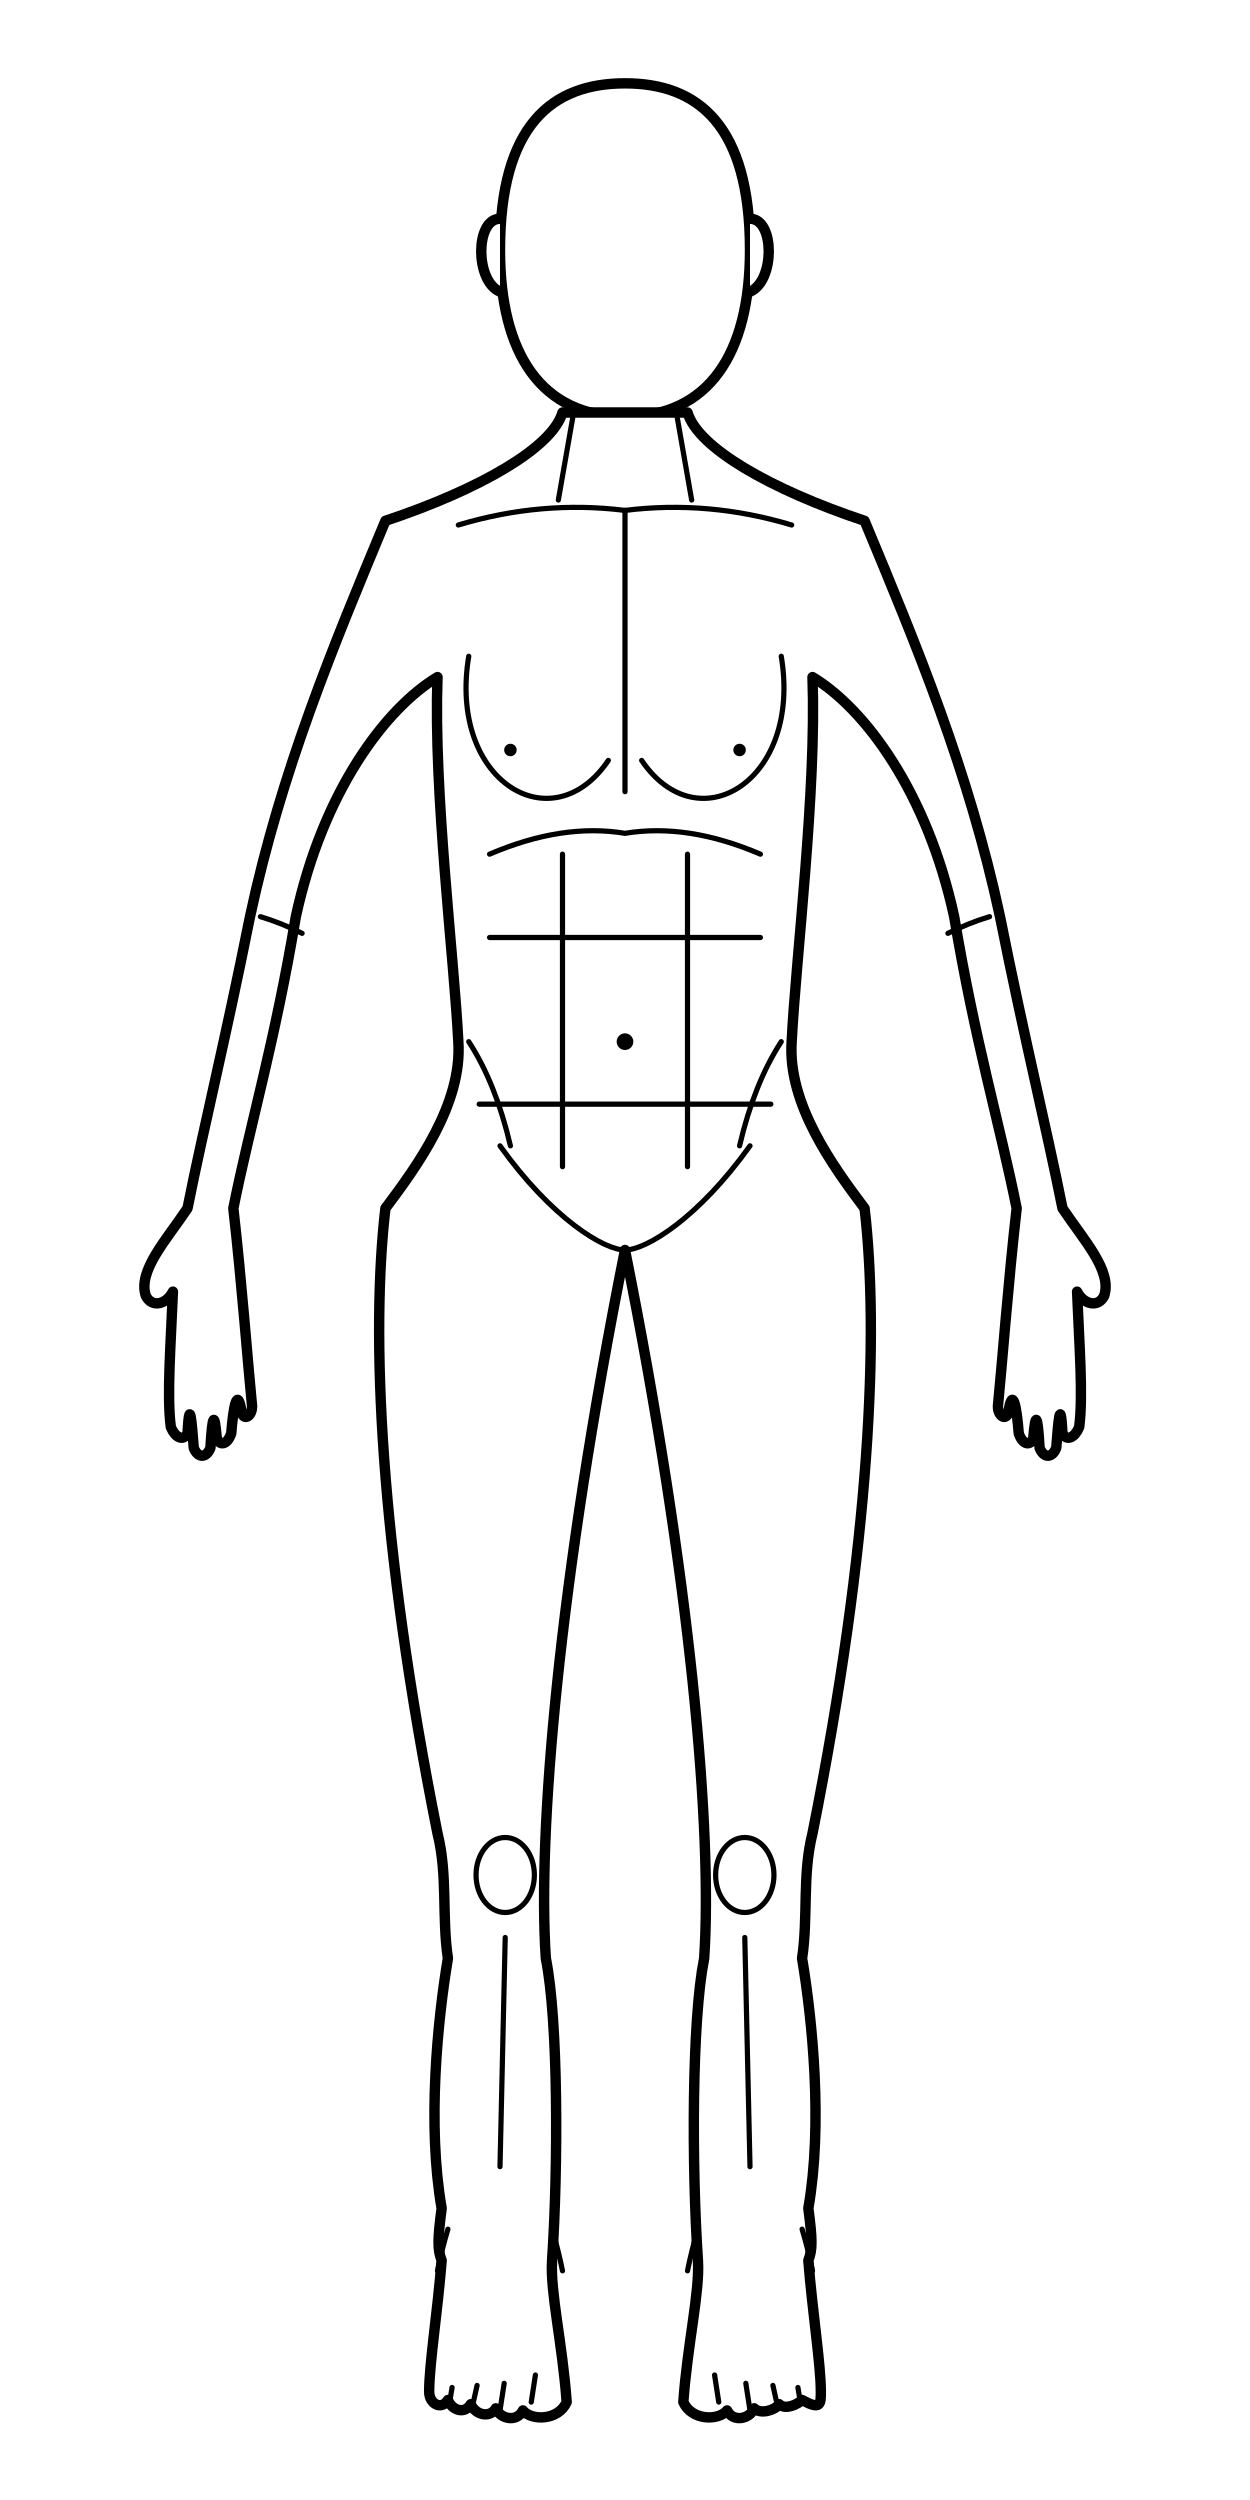
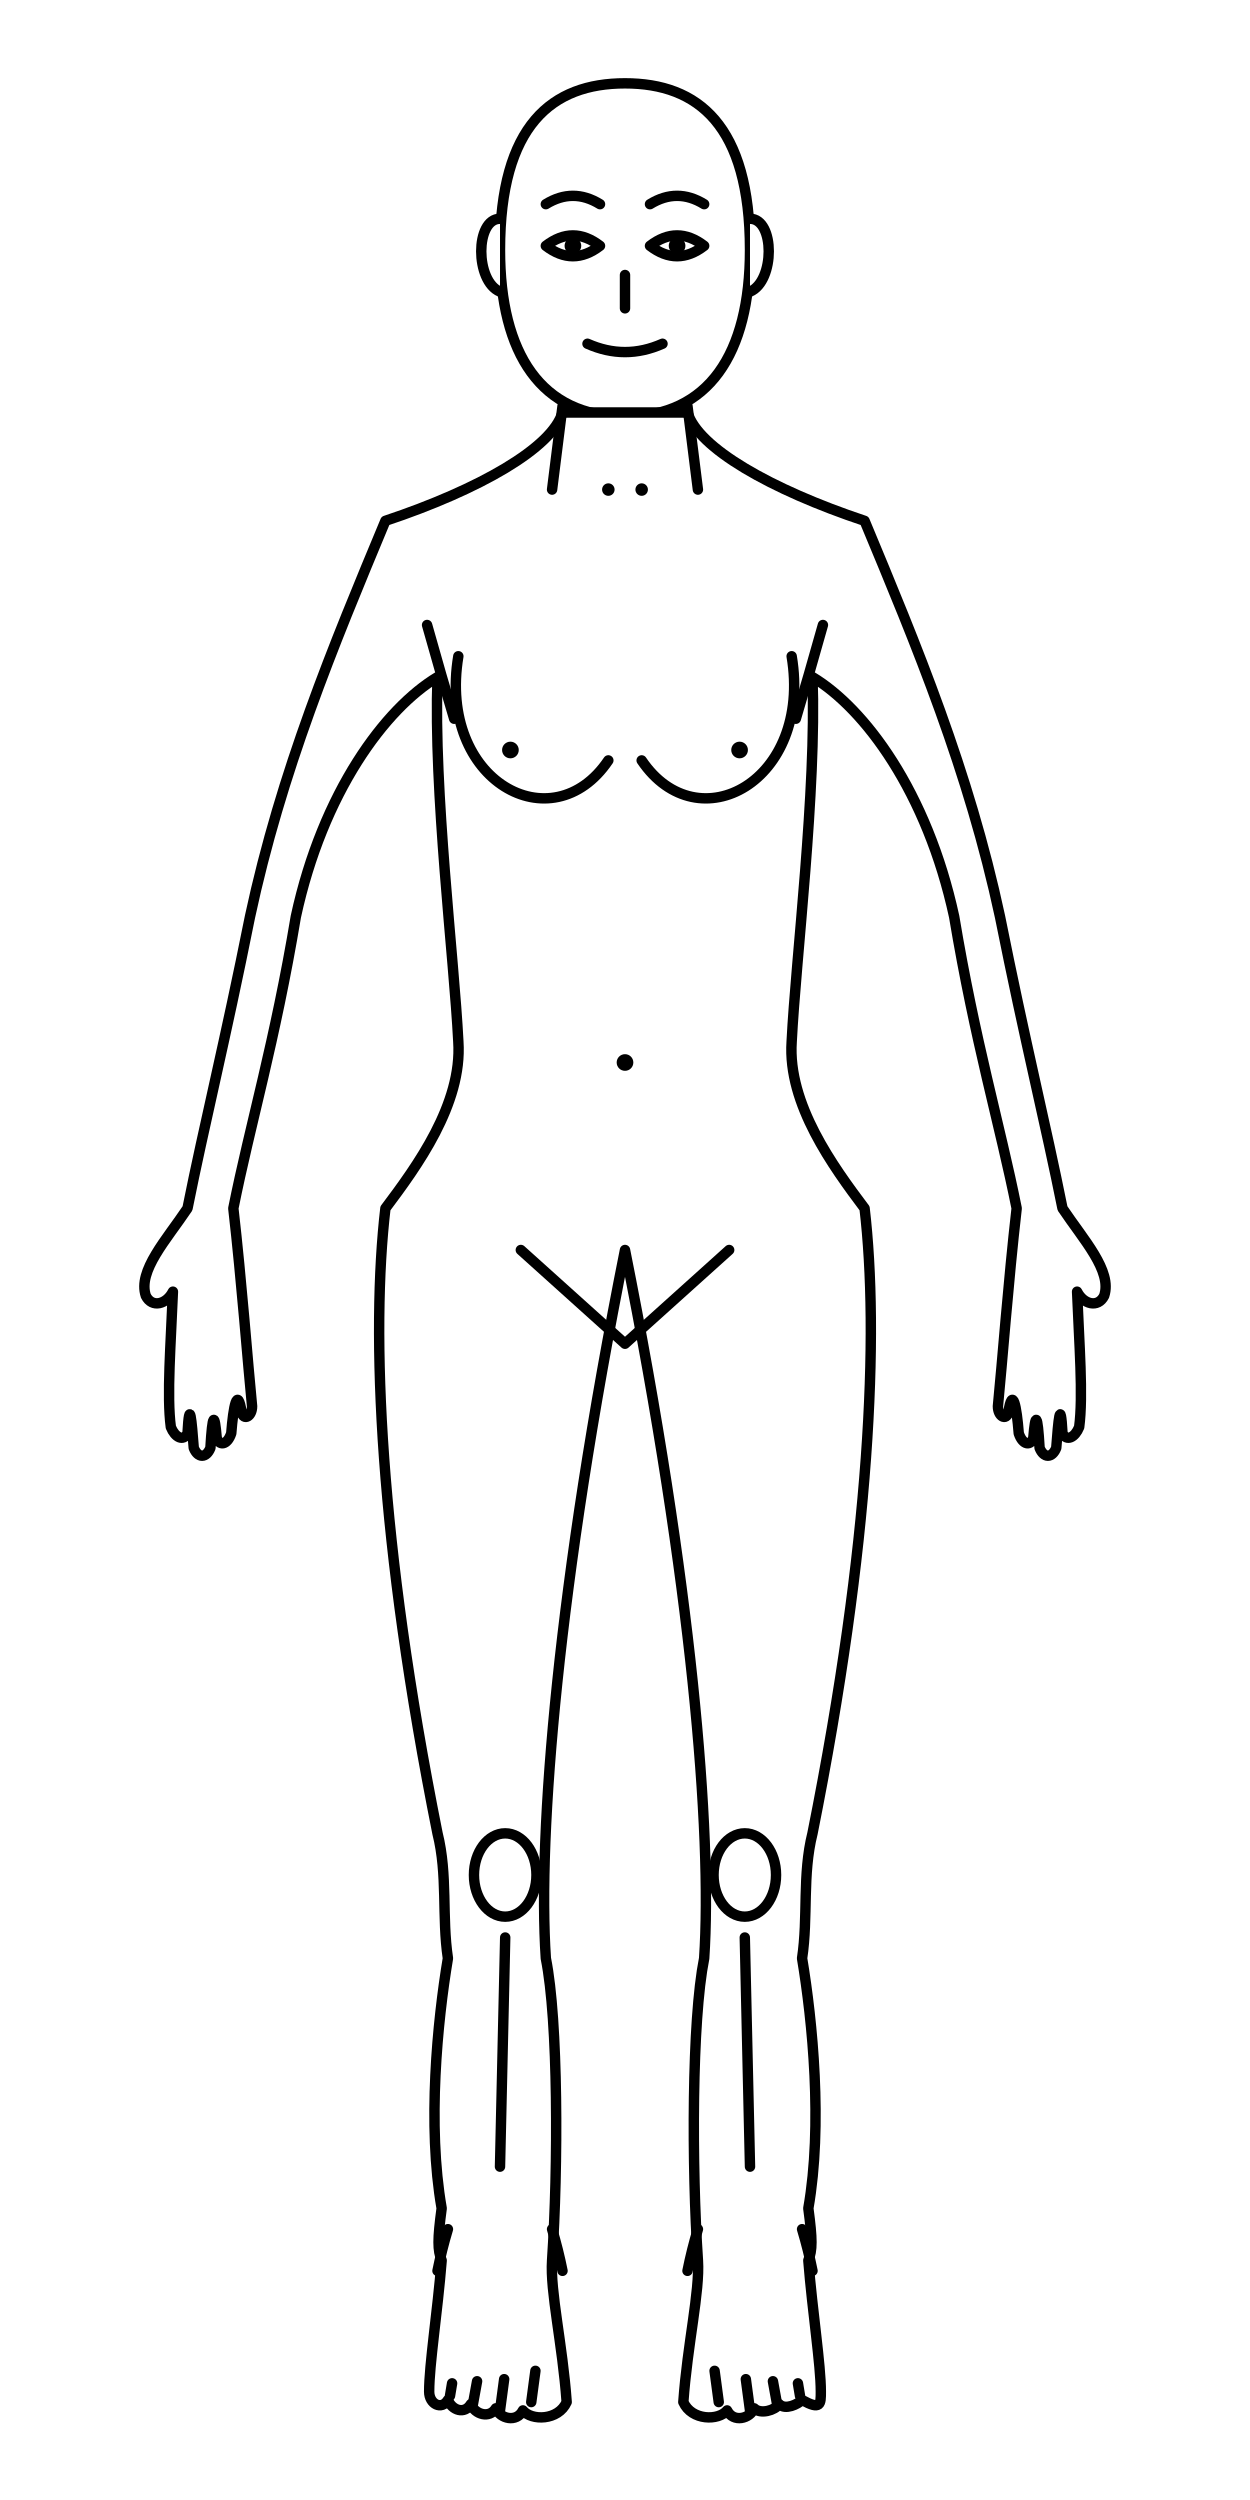
<svg xmlns="http://www.w3.org/2000/svg" width="600" height="1200" viewBox="0 0 600 1200">
  <rect width="600" height="1200" fill="#ffffff" />
  <g fill="#ffffff" stroke="#000000" stroke-width="5" stroke-linecap="round" stroke-linejoin="round">
    <path d="M 240 120 C 240 60 265 40 300 40 C 335 40 360 60 360 120 C 360 170 340 200 300 200 C 260 200 240 170 240 120 Z" />
    <path d="M 240 105 C 228 105 228 135 240 140" />
    <path d="M 360 105 C 372 105 372 135 360 140" />
    <path d="M 270 198              C 265 215 230 235 185 250              C 160 310 135 370 120 440              C 108 500 98 540 90 580              C 80 595 66 610 70 622              C 73 628 80 626 83 620              C 82 645 80 670 82 685              C 84 690 88 692 90 688              C 91 670 92 682 93 695              C 95 700 99 700 101 695              C 102 678 103 678 104 690              C 105 694 109 694 111 688              C 112 675 114 665 116 678              C 117 682 121 680 121 675              C 119 655 116 615 112 580              C 120 540 132 500 142 440              C 155 380 185 340 210 325              C 208 380 218 460 220 500              C 222 530 200 560 185 580              C 178 640 182 740 210 880              C 215 900 212 920 215 940              C 210 970 205 1020 212 1060              C 210 1075 210 1080 212 1085              C 210 1110 206 1135 206 1148              C 206 1154 212 1157 215 1152              C 217 1157 223 1159 226 1154              C 228 1159 235 1161 238 1156              C 240 1161 248 1163 251 1157              C 255 1162 268 1162 272 1153              C 270 1125 264 1100 265 1085              C 268 1040 268 970 262 940              C 258 880 268 760 300 600              C 332 760 342 880 338 940              C 332 970 332 1040 335 1085              C 336 1100 330 1125 328 1153              C 332 1162 345 1162 349 1157              C 352 1163 360 1161 362 1156              C 365 1159 372 1157 374 1154              C 377 1157 383 1154 385 1152              C 394 1157 394 1154 394 1148              C 394 1135 390 1110 388 1085              C 390 1080 390 1075 388 1060              C 395 1020 390 970 385 940              C 388 920 385 900 390 880              C 418 740 422 640 415 580              C 400 560 378 530 380 500              C 382 460 392 380 390 325              C 415 340 445 380 458 440              C 468 500 480 540 488 580              C 484 615 481 655 479 675              C 479 680 483 682 484 678              C 486 665 488 675 489 688              C 491 694 495 694 496 690              C 497 678 498 678 499 695              C 501 700 505 700 507 695              C 508 682 509 670 510 688              C 512 692 516 690 518 685              C 520 670 518 645 517 620              C 520 626 527 628 530 622              C 534 610 520 595 510 580              C 502 540 492 500 480 440              C 465 370 440 310 415 250              C 370 235 335 215 330 198              Z" />
  </g>
-   <g fill="none" stroke="#000000" stroke-width="2.5" stroke-linecap="round" stroke-linejoin="round">
-     <path d="M 275 200 L 268 240" />
-     <path d="M 325 200 L 332 240" />
-     <path d="M 300 245 Q 260 240 220 252" />
-     <path d="M 300 245 Q 340 240 380 252" />
-     <path d="M 300 245 L 300 380" />
-     <path d="M 225 315 C 215 375 265 405 292 365" />
-     <path d="M 375 315 C 385 375 335 405 308 365" />
-     <circle cx="245" cy="360" r="3" fill="#000000" stroke="none" />
-     <circle cx="355" cy="360" r="3" fill="#000000" stroke="none" />
-     <path d="M 125 440 Q 135 443 145 448" />
-     <path d="M 475 440 Q 465 443 455 448" />
-     <path d="M 235 410 Q 270 395 300 400 Q 330 395 365 410" />
-     <path d="M 235 450 L 365 450" />
-     <path d="M 230 530 L 370 530" />
-     <path d="M 270 410 L 270 560" />
-     <path d="M 330 410 L 330 560" />
-     <circle cx="300" cy="500" r="4" fill="#000000" stroke="none" />
-     <path d="M 225 500 Q 238 520 245 550" />
-     <path d="M 375 500 Q 362 520 355 550" />
-     <path d="M 240 550 C 265 585 290 600 300 600 C 310 600 335 585 360 550" />
-     <ellipse cx="242.5" cy="900" rx="14" ry="18" />
-     <ellipse cx="357.5" cy="900" rx="14" ry="18" />
+   <g fill="none" stroke="#000000" stroke-width="5" stroke-linecap="round" stroke-linejoin="round">
+     <path d="M 262 98 Q 275 90 288 98" />
+     <path d="M 312 98 Q 325 90 338 98" />
+     <path d="M 262 118 Q 275 108 288 118 Q 275 128 262 118 Z" fill="#ffffff" />
+     <circle cx="275" cy="118" r="4" fill="#000000" stroke="none" />
+     <path d="M 312 118 Q 325 108 338 118 Q 325 128 312 118 Z" fill="#ffffff" />
+     <circle cx="325" cy="118" r="4" fill="#000000" stroke="none" />
+     <path d="M 300 132 L 300 148" />
+     <path d="M 282 165 Q 300 173 318 165" />
+   </g>
+   <g fill="none" stroke="#000000" stroke-width="5" stroke-linecap="round" stroke-linejoin="round">
+     <path d="M 270 195 L 265 235" />
+     <path d="M 330 195 L 335 235" />
+     <circle cx="292" cy="235" r="3" fill="#000000" stroke="none" />
+     <circle cx="308" cy="235" r="3" fill="#000000" stroke="none" />
+     <path d="M 220 315 C 210 375 265 405 292 365" />
+     <path d="M 380 315 C 390 375 335 405 308 365" />
+     <path d="M 205 300 Q 212 325 218 345" />
+     <path d="M 395 300 Q 388 325 382 345" />
+     <circle cx="245" cy="360" r="4" fill="#000000" stroke="none" />
+     <circle cx="355" cy="360" r="4" fill="#000000" stroke="none" />
+     <circle cx="300" cy="510" r="4" fill="#000000" stroke="none" />
+     <path d="M 250 600 L 300 645 L 350 600" />
+     <ellipse cx="242.5" cy="900" rx="15" ry="20" fill="none" />
+     <ellipse cx="357.5" cy="900" rx="15" ry="20" fill="none" />
    <path d="M 242.5 930 L 240 1040" />
    <path d="M 357.5 930 L 360 1040" />
    <path d="M 215 1070 Q 212 1080 210 1090" />
    <path d="M 265 1070 Q 268 1080 270 1090" />
    <path d="M 335 1070 Q 332 1080 330 1090" />
    <path d="M 385 1070 Q 388 1080 390 1090" />
-     <path d="M 255 1153 L 257 1140" />
-     <path d="M 240 1157 L 242 1144" />
-     <path d="M 227 1154 L 229 1145" />
-     <path d="M 216 1152 L 217 1146" />
-     <path d="M 345 1153 L 343 1140" />
-     <path d="M 360 1157 L 358 1144" />
-     <path d="M 373 1154 L 371 1145" />
-     <path d="M 384 1152 L 383 1146" />
+     <path d="M 255 1153 L 257 1138" />
+     <path d="M 240 1157 L 242 1142" />
+     <path d="M 227 1154 L 229 1143" />
+     <path d="M 216 1150 L 217 1144" />
+     <path d="M 345 1153 L 343 1138" />
+     <path d="M 360 1157 L 358 1142" />
+     <path d="M 373 1154 L 371 1143" />
+     <path d="M 384 1150 L 383 1144" />
  </g>
</svg>
